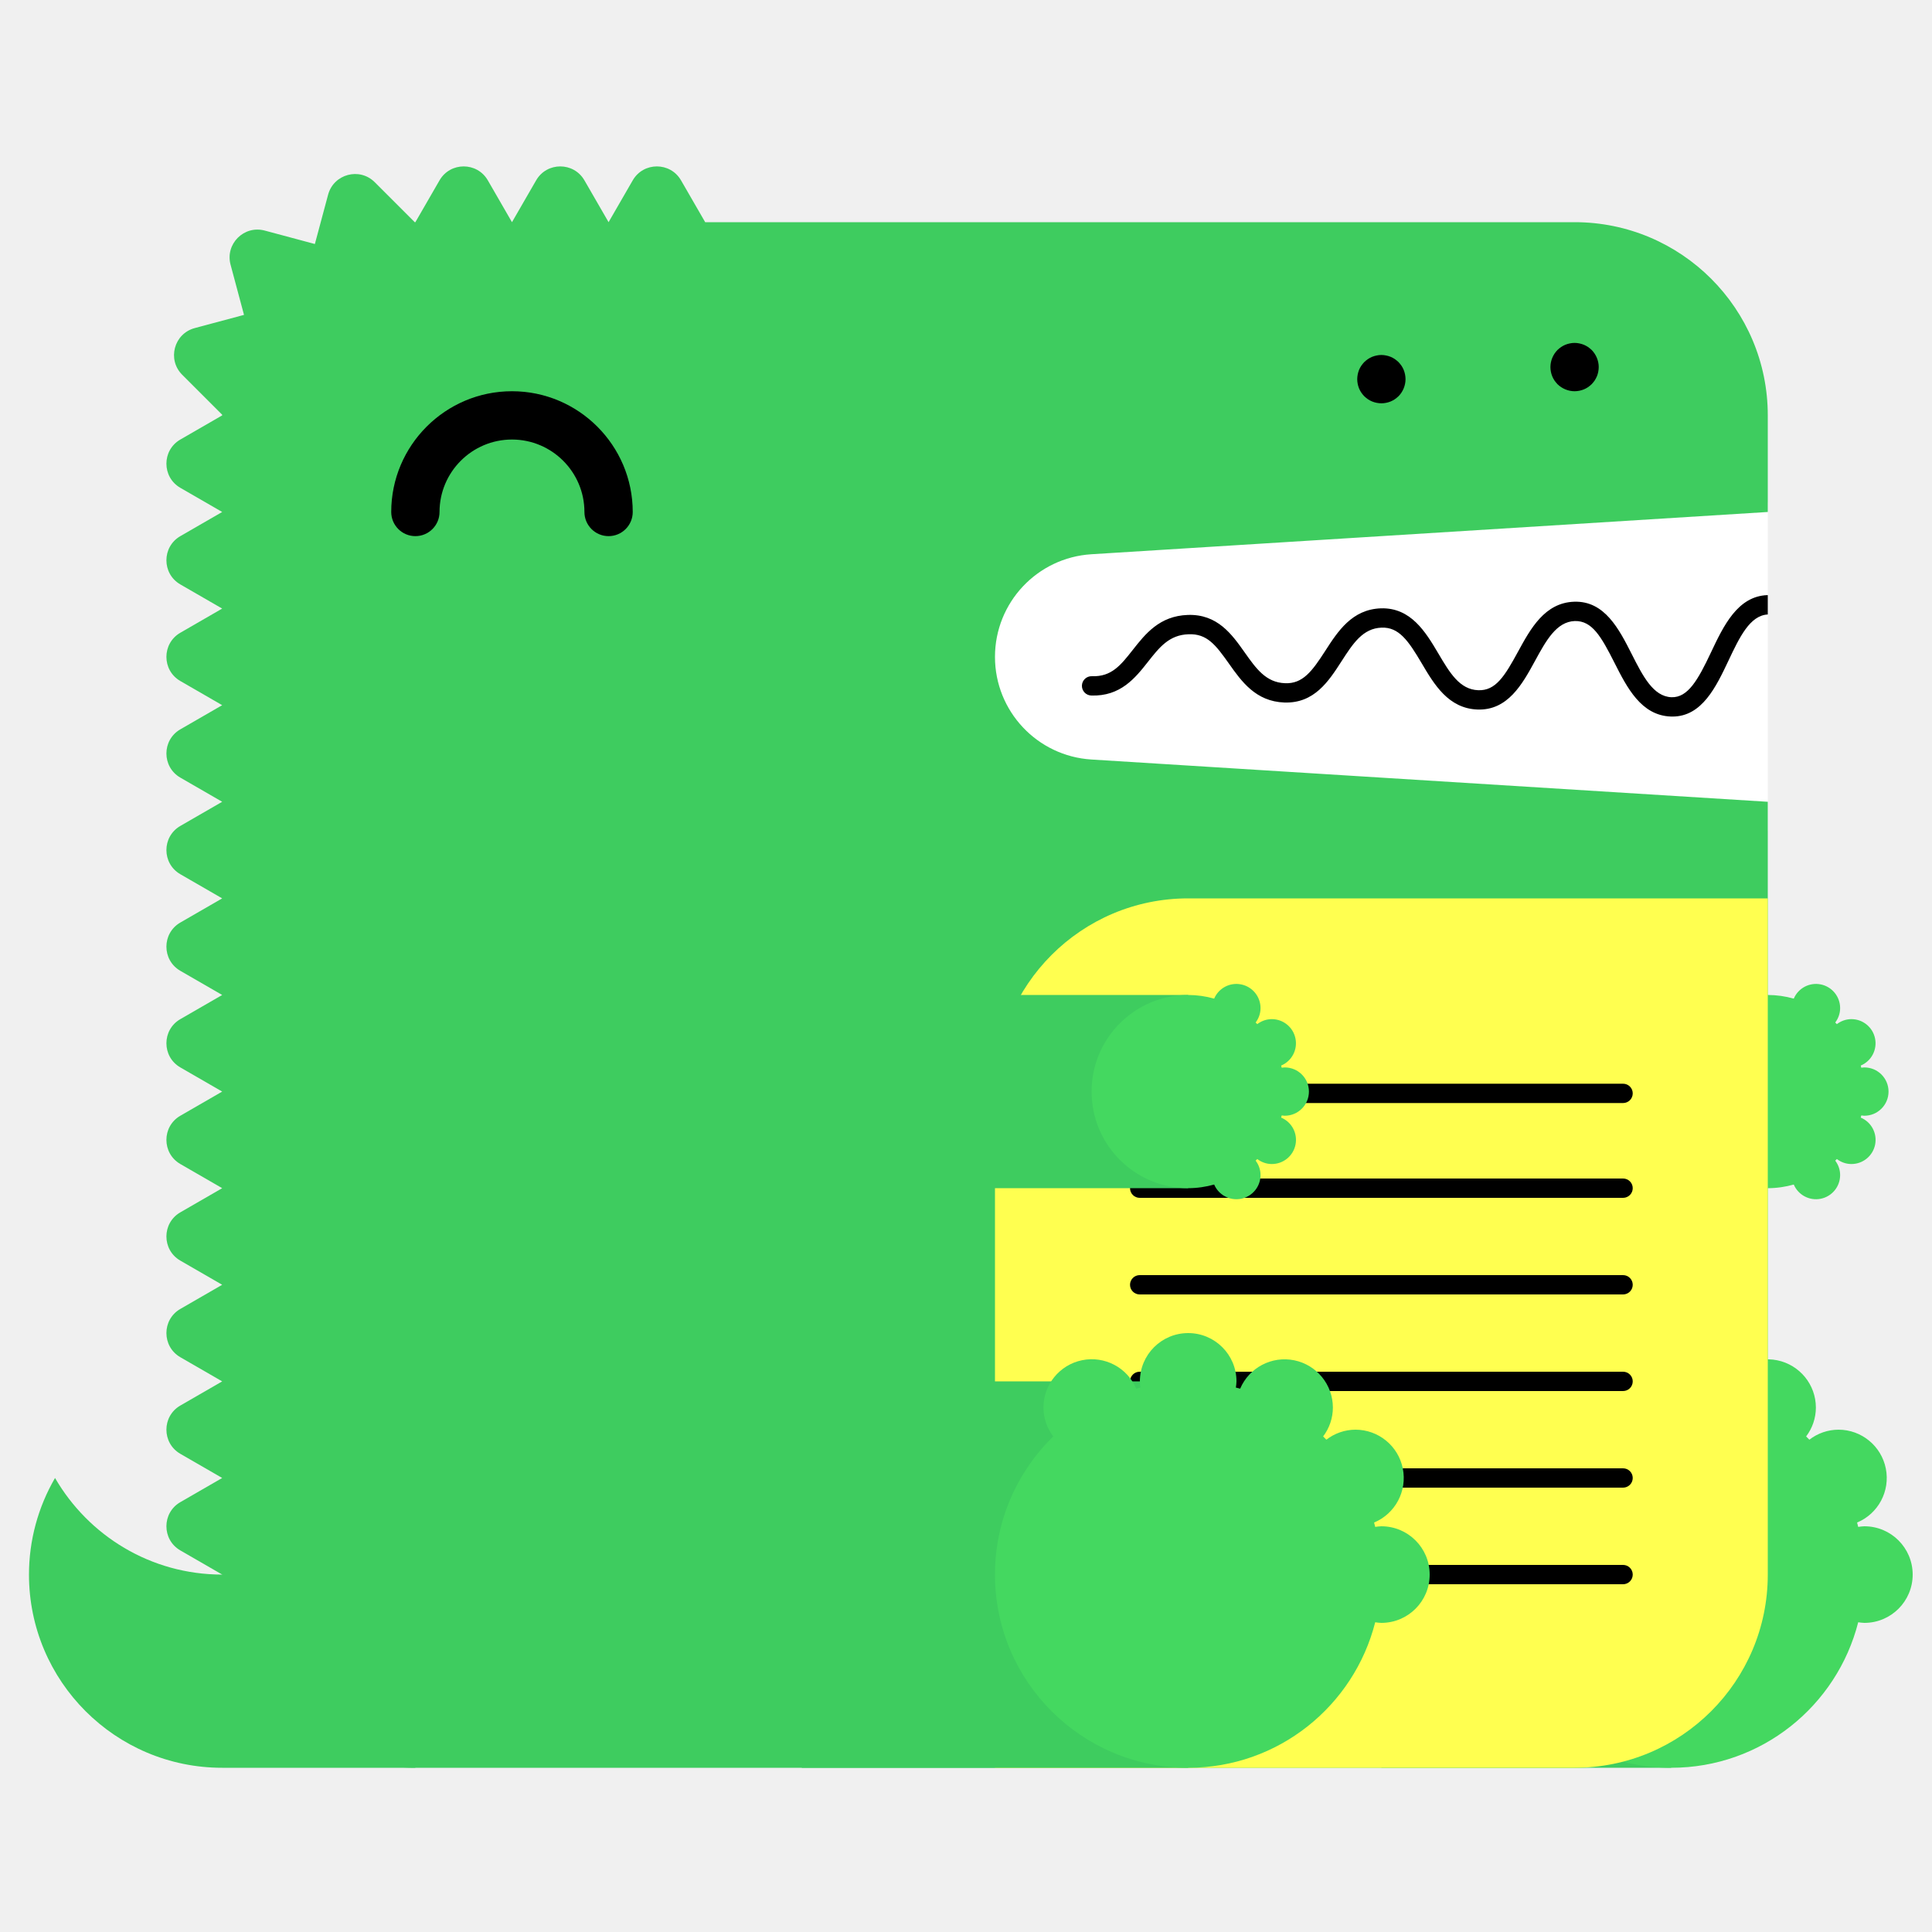
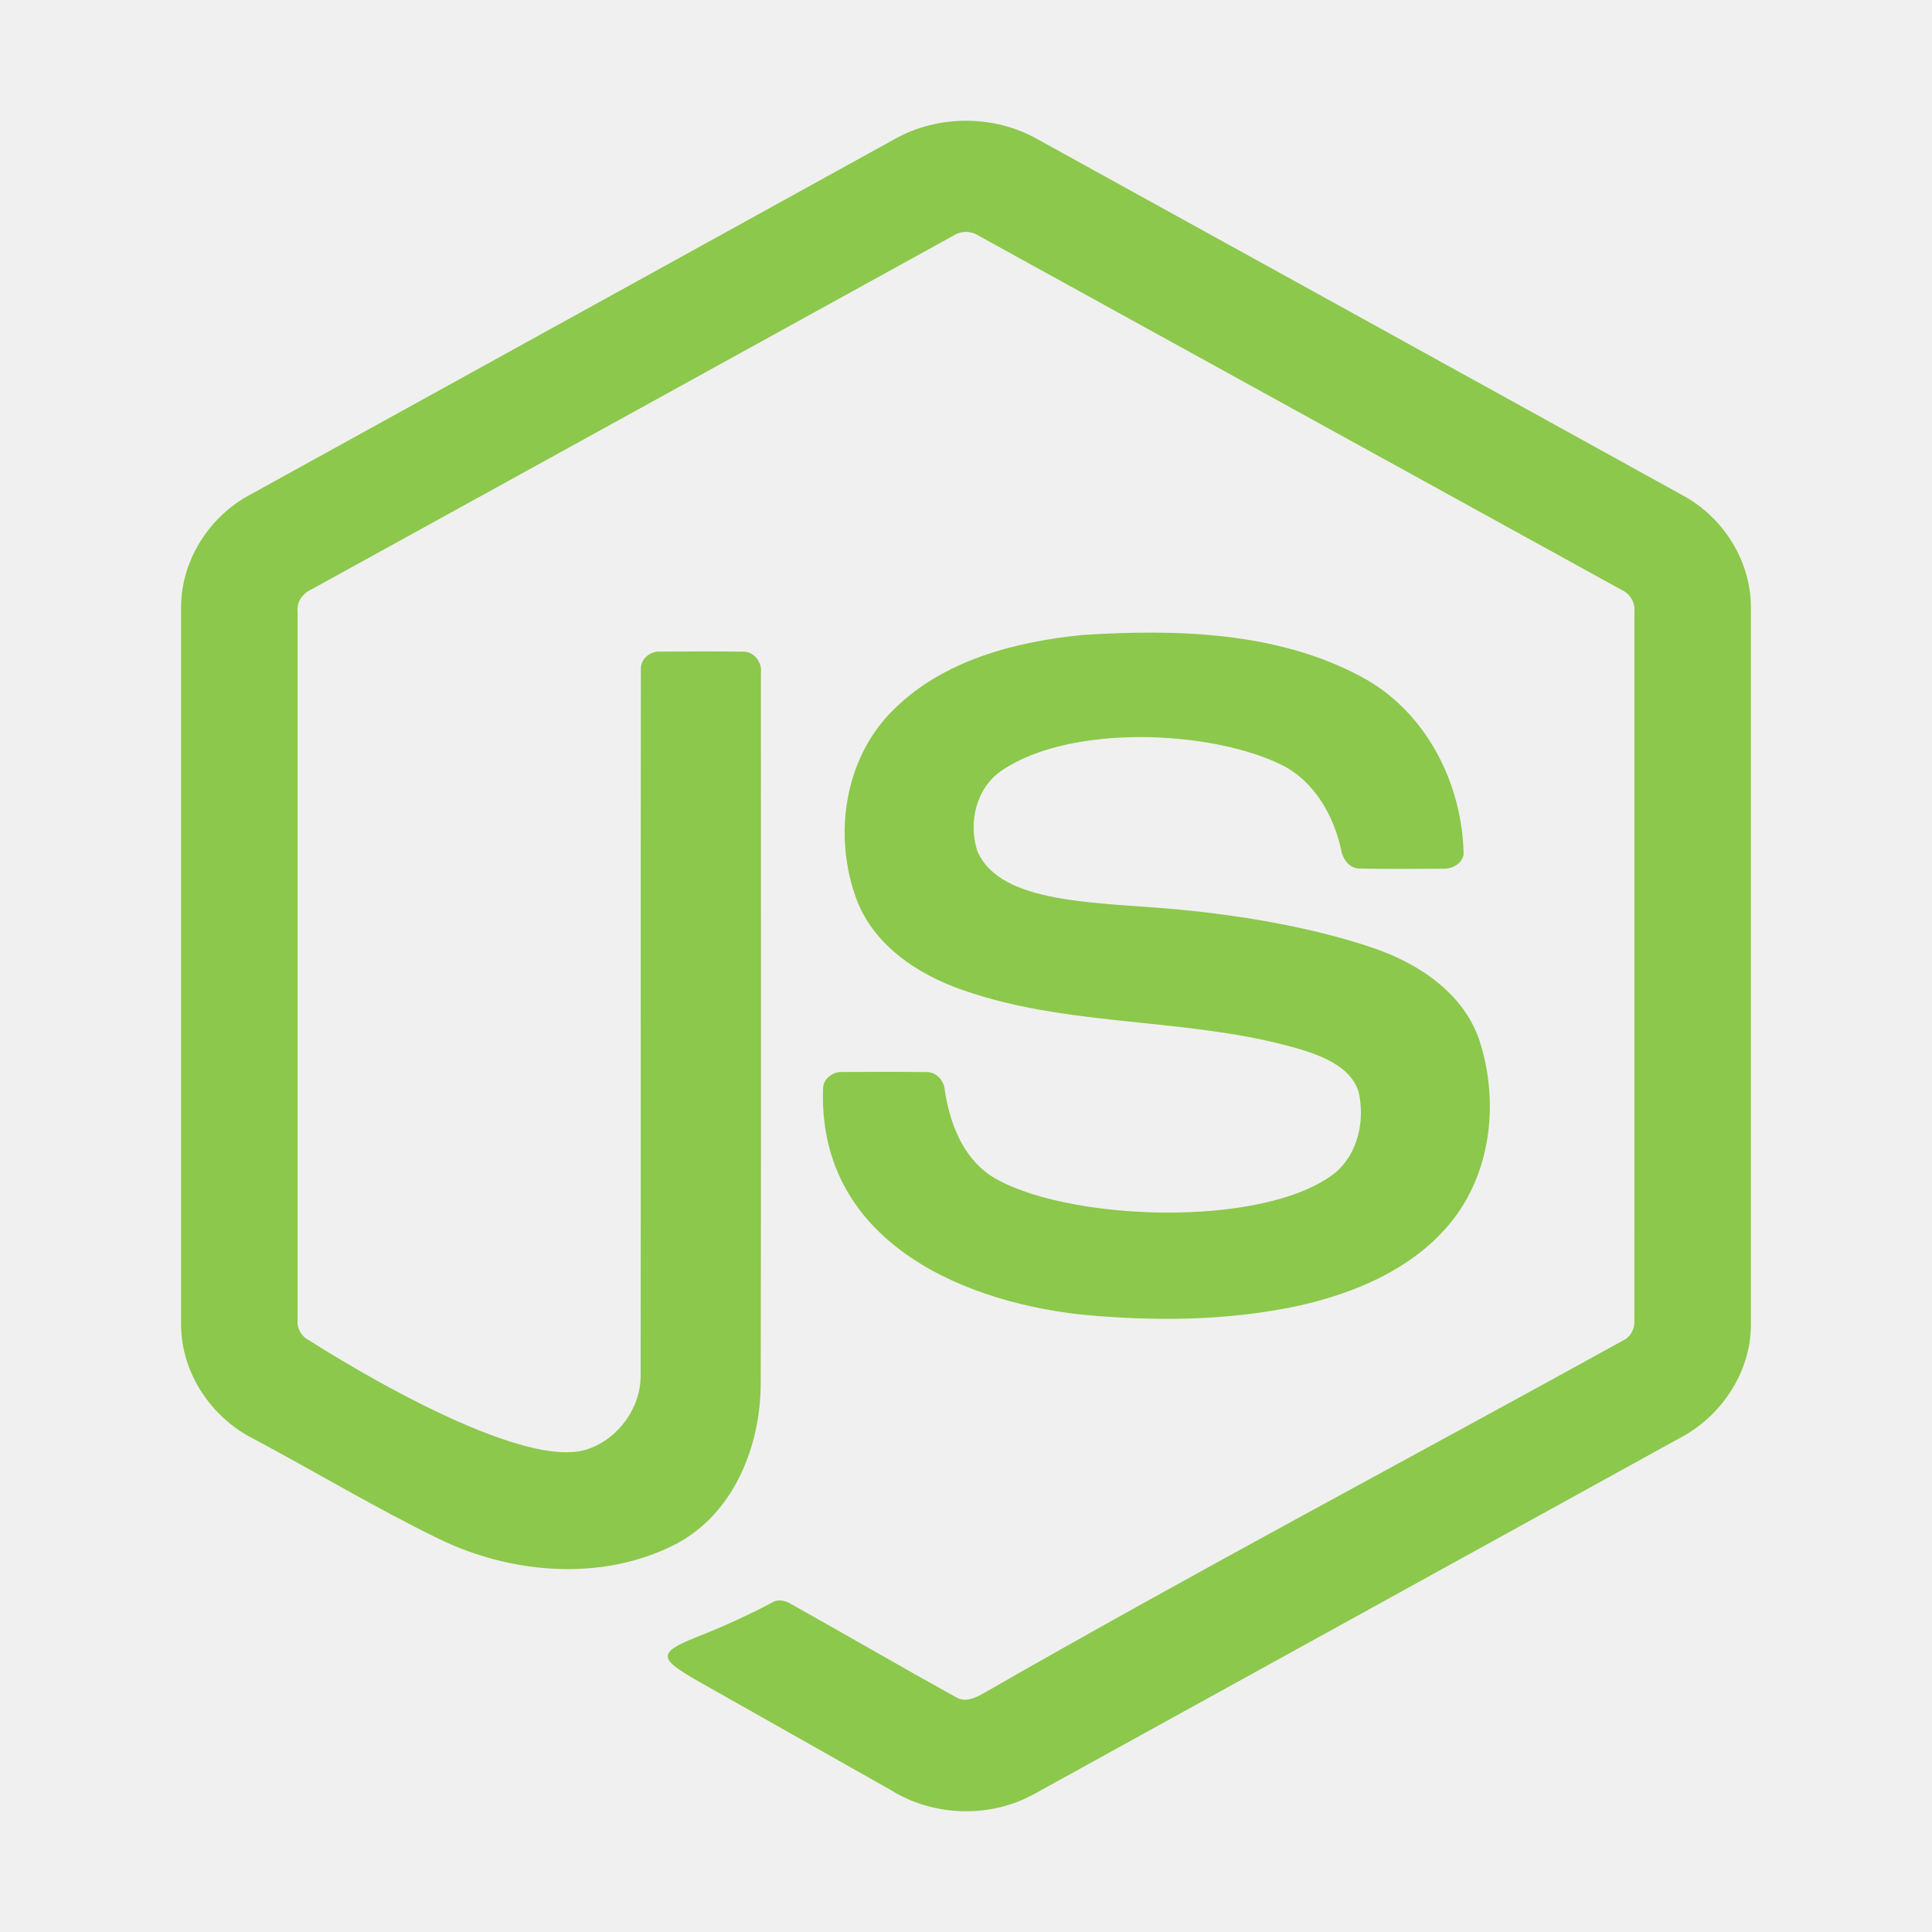
- <svg xmlns="http://www.w3.org/2000/svg" width="200" height="200" viewBox="0 0 200 200">
-   <g fill="none" fill-rule="evenodd">
-     <path fill="#FFF" d="M99 52h84v34H99z" />
-     <path d="M23 163c-7.398 0-13.843-4.027-17.303-10A19.886 19.886 0 0 0 3 163c0 11.046 8.954 20 20 20h20v-20H23z" fill="#3ECC5F" />
-     <path d="M112.98 57.376L183 53V43c0-11.046-8.954-20-20-20H73l-2.5-4.33c-1.112-1.925-3.889-1.925-5 0L63 23l-2.5-4.33c-1.111-1.925-3.889-1.925-5 0L53 23l-2.5-4.33c-1.111-1.925-3.889-1.925-5 0L43 23c-.022 0-.042.003-.065.003l-4.142-4.141c-1.57-1.571-4.252-.853-4.828 1.294l-1.369 5.104-5.192-1.392c-2.148-.575-4.111 1.389-3.535 3.536l1.39 5.193-5.102 1.367c-2.148.576-2.867 3.259-1.296 4.83l4.142 4.142c0 .021-.003.042-.003.064l-4.33 2.5c-1.925 1.111-1.925 3.889 0 5L23 53l-4.33 2.5c-1.925 1.111-1.925 3.889 0 5L23 63l-4.33 2.5c-1.925 1.111-1.925 3.889 0 5L23 73l-4.33 2.5c-1.925 1.111-1.925 3.889 0 5L23 83l-4.33 2.5c-1.925 1.111-1.925 3.889 0 5L23 93l-4.33 2.5c-1.925 1.111-1.925 3.889 0 5L23 103l-4.33 2.5c-1.925 1.111-1.925 3.889 0 5L23 113l-4.33 2.5c-1.925 1.111-1.925 3.889 0 5L23 123l-4.33 2.5c-1.925 1.111-1.925 3.889 0 5L23 133l-4.33 2.5c-1.925 1.111-1.925 3.889 0 5L23 143l-4.33 2.5c-1.925 1.111-1.925 3.889 0 5L23 153l-4.33 2.5c-1.925 1.111-1.925 3.889 0 5L23 163c0 11.046 8.954 20 20 20h120c11.046 0 20-8.954 20-20V83l-70.02-4.376A10.645 10.645 0 0 1 103 68c0-5.621 4.37-10.273 9.98-10.624" fill="#3ECC5F" />
-     <path fill="#3ECC5F" d="M143 183h30v-40h-30z" />
-     <path d="M193 158c-.219 0-.428.037-.639.064-.038-.15-.074-.301-.116-.451A5 5 0 0 0 190.32 148a4.96 4.96 0 0 0-3.016 1.036 26.531 26.531 0 0 0-.335-.336 4.955 4.955 0 0 0 1.011-2.987 5 5 0 0 0-9.599-1.959c-.148-.042-.297-.077-.445-.115.027-.211.064-.42.064-.639a5 5 0 0 0-5-5 5 5 0 0 0-5 5c0 .219.037.428.064.639-.148.038-.297.073-.445.115a4.998 4.998 0 0 0-9.599 1.959c0 1.125.384 2.151 1.011 2.987-3.717 3.632-6.031 8.693-6.031 14.3 0 11.046 8.954 20 20 20 9.339 0 17.16-6.41 19.361-15.064.211.027.42.064.639.064a5 5 0 0 0 5-5 5 5 0 0 0-5-5" fill="#44D860" />
-     <path fill="#3ECC5F" d="M153 123h30v-20h-30z" />
-     <path d="M193 115.5a2.5 2.5 0 1 0 0-5c-.109 0-.214.019-.319.032-.02-.075-.037-.15-.058-.225a2.501 2.501 0 0 0-.963-4.807c-.569 0-1.088.197-1.508.518a6.653 6.653 0 0 0-.168-.168c.314-.417.506-.931.506-1.494a2.5 2.5 0 0 0-4.8-.979A9.987 9.987 0 0 0 183 103c-5.522 0-10 4.478-10 10s4.478 10 10 10c.934 0 1.833-.138 2.69-.377a2.5 2.5 0 0 0 4.8-.979c0-.563-.192-1.077-.506-1.494.057-.055.113-.111.168-.168.42.321.939.518 1.508.518a2.5 2.5 0 0 0 .963-4.807c.021-.074.038-.15.058-.225.105.013.21.032.319.032" fill="#44D860" />
-     <path d="M63 55.5a2.5 2.5 0 0 1-2.5-2.5c0-4.136-3.364-7.5-7.5-7.5s-7.5 3.364-7.5 7.5a2.5 2.5 0 1 1-5 0c0-6.893 5.607-12.5 12.5-12.5S65.5 46.107 65.5 53a2.5 2.5 0 0 1-2.5 2.5" fill="#000" />
-     <path d="M103 183h60c11.046 0 20-8.954 20-20V93h-60c-11.046 0-20 8.954-20 20v70z" fill="#FFFF50" />
-     <path d="M168.02 124h-50.04a1 1 0 1 1 0-2h50.04a1 1 0 1 1 0 2m0 20h-50.04a1 1 0 1 1 0-2h50.04a1 1 0 1 1 0 2m0 20h-50.04a1 1 0 1 1 0-2h50.04a1 1 0 1 1 0 2m0-49.814h-50.04a1 1 0 1 1 0-2h50.04a1 1 0 1 1 0 2m0 19.814h-50.04a1 1 0 1 1 0-2h50.04a1 1 0 1 1 0 2m0 20h-50.04a1 1 0 1 1 0-2h50.04a1 1 0 1 1 0 2M183 61.611c-.012 0-.022-.006-.034-.005-3.09.105-4.552 3.196-5.842 5.923-1.346 2.85-2.387 4.703-4.093 4.647-1.889-.068-2.969-2.202-4.113-4.46-1.314-2.594-2.814-5.536-5.963-5.426-3.046.104-4.513 2.794-5.807 5.167-1.377 2.528-2.314 4.065-4.121 3.994-1.927-.07-2.951-1.805-4.136-3.813-1.321-2.236-2.848-4.75-5.936-4.664-2.994.103-4.465 2.385-5.763 4.4-1.373 2.13-2.335 3.428-4.165 3.351-1.973-.07-2.992-1.51-4.171-3.177-1.324-1.873-2.816-3.993-5.895-3.89-2.928.1-4.399 1.97-5.696 3.618-1.232 1.564-2.194 2.802-4.229 2.724a1 1 0 0 0-.072 2c3.017.101 4.545-1.8 5.872-3.487 1.177-1.496 2.193-2.787 4.193-2.855 1.926-.082 2.829 1.115 4.195 3.045 1.297 1.834 2.769 3.914 5.731 4.021 3.103.104 4.596-2.215 5.918-4.267 1.182-1.834 2.202-3.417 4.15-3.484 1.793-.067 2.769 1.35 4.145 3.681 1.297 2.197 2.766 4.686 5.787 4.796 3.125.108 4.634-2.62 5.949-5.035 1.139-2.088 2.214-4.06 4.119-4.126 1.793-.042 2.728 1.595 4.111 4.33 1.292 2.553 2.757 5.445 5.825 5.556l.169.003c3.064 0 4.518-3.075 5.805-5.794 1.139-2.41 2.217-4.68 4.067-4.773v-2z" fill="#000" />
-     <path fill="#3ECC5F" d="M83 183h40v-40H83z" />
-     <path d="M143 158c-.219 0-.428.037-.639.064-.038-.15-.074-.301-.116-.451A5 5 0 0 0 140.32 148a4.96 4.96 0 0 0-3.016 1.036 26.531 26.531 0 0 0-.335-.336 4.955 4.955 0 0 0 1.011-2.987 5 5 0 0 0-9.599-1.959c-.148-.042-.297-.077-.445-.115.027-.211.064-.42.064-.639a5 5 0 0 0-5-5 5 5 0 0 0-5 5c0 .219.037.428.064.639-.148.038-.297.073-.445.115a4.998 4.998 0 0 0-9.599 1.959c0 1.125.384 2.151 1.011 2.987-3.717 3.632-6.031 8.693-6.031 14.3 0 11.046 8.954 20 20 20 9.339 0 17.16-6.41 19.361-15.064.211.027.42.064.639.064a5 5 0 0 0 5-5 5 5 0 0 0-5-5" fill="#44D860" />
-     <path fill="#3ECC5F" d="M83 123h40v-20H83z" />
-     <path d="M133 115.5a2.5 2.5 0 1 0 0-5c-.109 0-.214.019-.319.032-.02-.075-.037-.15-.058-.225a2.501 2.501 0 0 0-.963-4.807c-.569 0-1.088.197-1.508.518a6.653 6.653 0 0 0-.168-.168c.314-.417.506-.931.506-1.494a2.5 2.5 0 0 0-4.8-.979A9.987 9.987 0 0 0 123 103c-5.522 0-10 4.478-10 10s4.478 10 10 10c.934 0 1.833-.138 2.69-.377a2.5 2.5 0 0 0 4.8-.979c0-.563-.192-1.077-.506-1.494.057-.055.113-.111.168-.168.42.321.939.518 1.508.518a2.5 2.5 0 0 0 .963-4.807c.021-.074.038-.15.058-.225.105.013.21.032.319.032" fill="#44D860" />
-     <path d="M143 41.75c-.16 0-.33-.02-.49-.05a2.52 2.52 0 0 1-.47-.14c-.15-.06-.29-.14-.431-.23-.13-.09-.259-.2-.38-.31-.109-.12-.219-.24-.309-.38s-.17-.28-.231-.43a2.619 2.619 0 0 1-.189-.96c0-.16.02-.33.05-.49.03-.16.08-.31.139-.47.061-.15.141-.29.231-.43.09-.13.2-.26.309-.38.121-.11.25-.22.38-.31.141-.09.281-.17.431-.23.149-.06.31-.11.47-.14.32-.07.65-.07.98 0 .159.03.32.08.47.14.149.06.29.14.43.23.13.09.259.2.38.31.11.12.22.25.31.38.09.14.17.28.23.43.06.16.11.31.14.47.029.16.05.33.05.49 0 .66-.271 1.31-.73 1.77-.121.11-.25.22-.38.31-.14.09-.281.17-.43.23a2.565 2.565 0 0 1-.96.19m20-1.25c-.66 0-1.3-.27-1.771-.73a3.802 3.802 0 0 1-.309-.38c-.09-.14-.17-.28-.231-.43a2.619 2.619 0 0 1-.189-.96c0-.66.27-1.3.729-1.77.121-.11.25-.22.38-.31.141-.09.281-.17.431-.23.149-.06.31-.11.47-.14.32-.07.66-.07.98 0 .159.03.32.08.47.14.149.06.29.14.43.23.13.09.259.2.38.31.459.47.73 1.11.73 1.77 0 .16-.021.33-.05.49-.03.16-.08.32-.14.47-.07.15-.14.29-.23.43-.09.13-.2.26-.31.38-.121.11-.25.22-.38.31-.14.09-.281.17-.43.23a2.565 2.565 0 0 1-.96.19" fill="#000" />
+ <svg xmlns="http://www.w3.org/2000/svg" viewBox="0 0 32 32" fill="none">
+   <g id="SVGRepo_bgCarrier" stroke-width="0" />
+   <g id="SVGRepo_tracerCarrier" stroke-linecap="round" stroke-linejoin="round" />
+   <g id="SVGRepo_iconCarrier">
+     <path d="M17.172 2.299C16.463 1.9 15.537 1.901 14.827 2.299C11.269 4.262 7.711 6.226 4.152 8.189C3.46 8.553 2.993 9.297 3 10.069V21.933C2.995 22.72 3.486 23.471 4.197 23.83C5.219 24.374 6.212 24.973 7.252 25.48C8.455 26.071 9.958 26.201 11.175 25.585C12.163 25.075 12.602 23.939 12.6 22.896C12.608 18.981 12.602 15.065 12.603 11.15C12.627 10.976 12.496 10.79 12.306 10.794C11.852 10.787 11.396 10.79 10.942 10.793C10.77 10.776 10.602 10.919 10.615 11.092C10.609 14.982 10.616 18.873 10.611 22.764C10.621 23.302 10.258 23.82 9.739 24.001C8.541 24.421 5.122 22.201 5.122 22.201C4.997 22.143 4.917 22.007 4.929 21.872C4.929 17.958 4.93 14.043 4.929 10.13C4.912 9.972 5.009 9.83 5.154 9.765C8.7 7.813 12.245 5.857 15.791 3.903C15.914 3.821 16.086 3.821 16.209 3.904C19.755 5.857 23.3 7.812 26.847 9.764C26.993 9.828 27.086 9.973 27.071 10.13C27.07 14.043 27.072 17.958 27.07 21.871C27.08 22.01 27.009 22.144 26.879 22.205C23.366 24.146 19.813 26.025 16.331 28.023C16.18 28.11 16.008 28.209 15.837 28.113C14.922 27.606 14.017 27.08 13.105 26.569C13.006 26.507 12.879 26.48 12.776 26.55C12.367 26.765 11.982 26.94 11.512 27.126C10.852 27.387 10.958 27.494 11.553 27.84C12.62 28.444 13.689 29.046 14.756 29.65C15.459 30.089 16.402 30.12 17.128 29.715C20.686 27.754 24.244 25.79 27.803 23.829C28.511 23.468 29.005 22.72 29 21.933V10.069C29.007 9.313 28.558 8.582 27.886 8.213C24.316 6.239 20.744 4.271 17.172 2.299Z" fill="#8CC84B" />
+     <path d="M22.542 11.206C21.145 10.459 19.484 10.419 17.931 10.517C16.81 10.628 15.631 10.937 14.814 11.741C13.976 12.549 13.794 13.854 14.192 14.909C14.477 15.654 15.195 16.139 15.937 16.395C16.893 16.733 17.898 16.837 18.903 16.941C19.819 17.037 20.736 17.132 21.616 17.404C21.976 17.523 22.395 17.706 22.506 18.097C22.607 18.561 22.496 19.1 22.119 19.422C20.924 20.368 17.598 20.223 16.417 19.478C15.939 19.161 15.733 18.599 15.649 18.064C15.64 17.897 15.506 17.744 15.325 17.757C14.871 17.752 14.418 17.753 13.964 17.756C13.806 17.743 13.642 17.856 13.633 18.017C13.54 20.469 15.791 21.538 17.904 21.773C19.111 21.888 20.344 21.881 21.533 21.622C22.426 21.419 23.322 21.044 23.937 20.356C24.695 19.52 24.844 18.275 24.504 17.233C24.244 16.456 23.501 15.957 22.742 15.701C21.709 15.347 20.484 15.156 19.549 15.067C18.189 14.938 16.573 14.991 16.188 14.097C16.035 13.629 16.165 13.048 16.595 12.76C17.733 11.989 20.048 12.091 21.227 12.668C21.767 12.938 22.081 13.495 22.21 14.056C22.234 14.222 22.345 14.394 22.536 14.386C22.987 14.396 23.437 14.389 23.887 14.389C24.042 14.4 24.212 14.313 24.242 14.155C24.223 12.981 23.623 11.779 22.542 11.206Z" fill="#8CC84B" />
  </g>
</svg>
